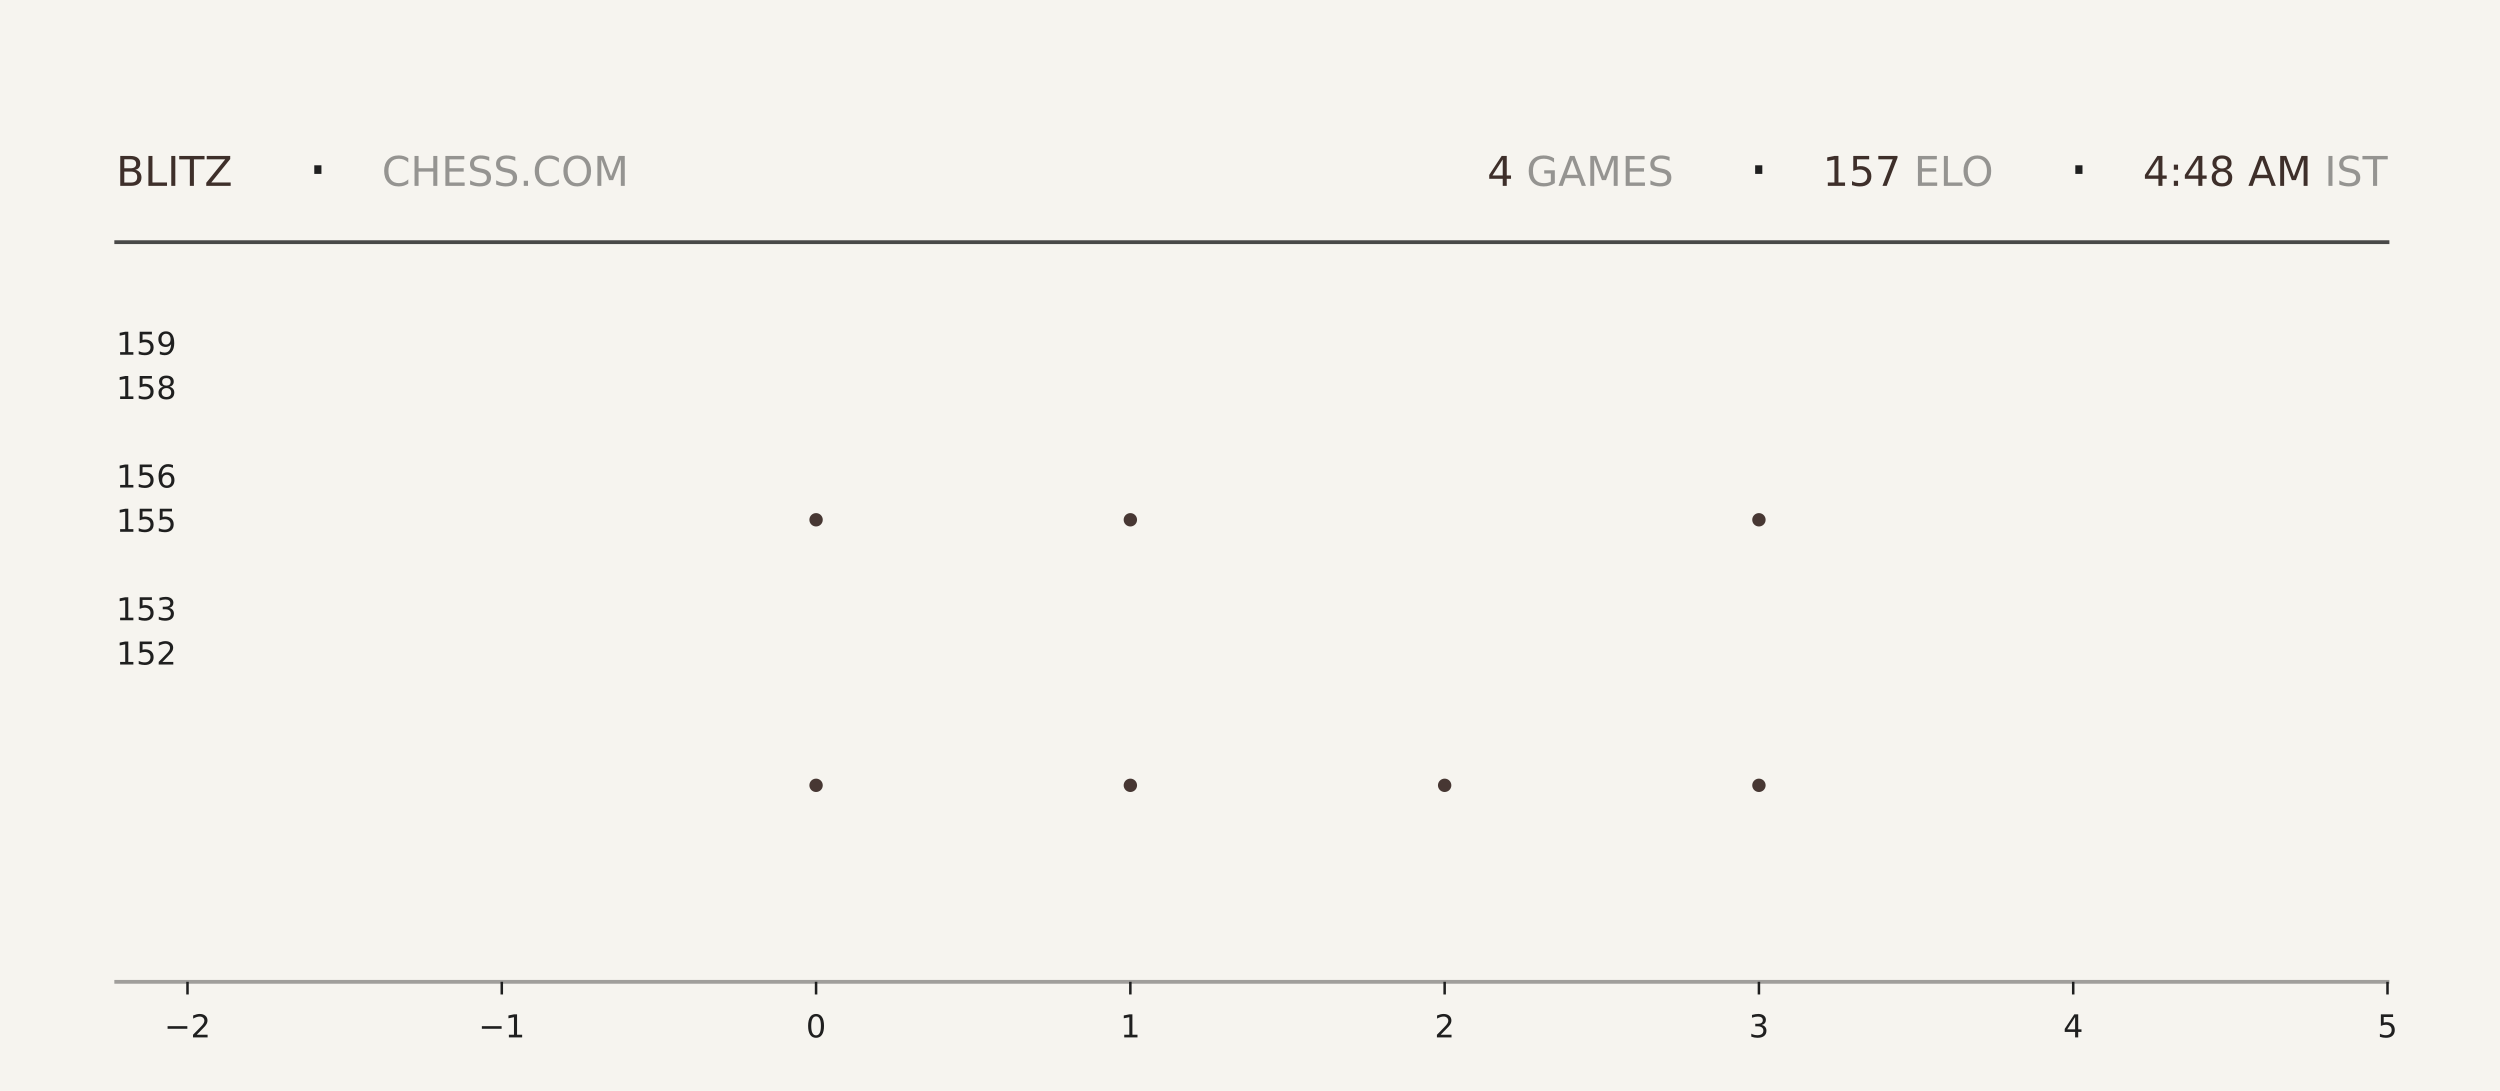
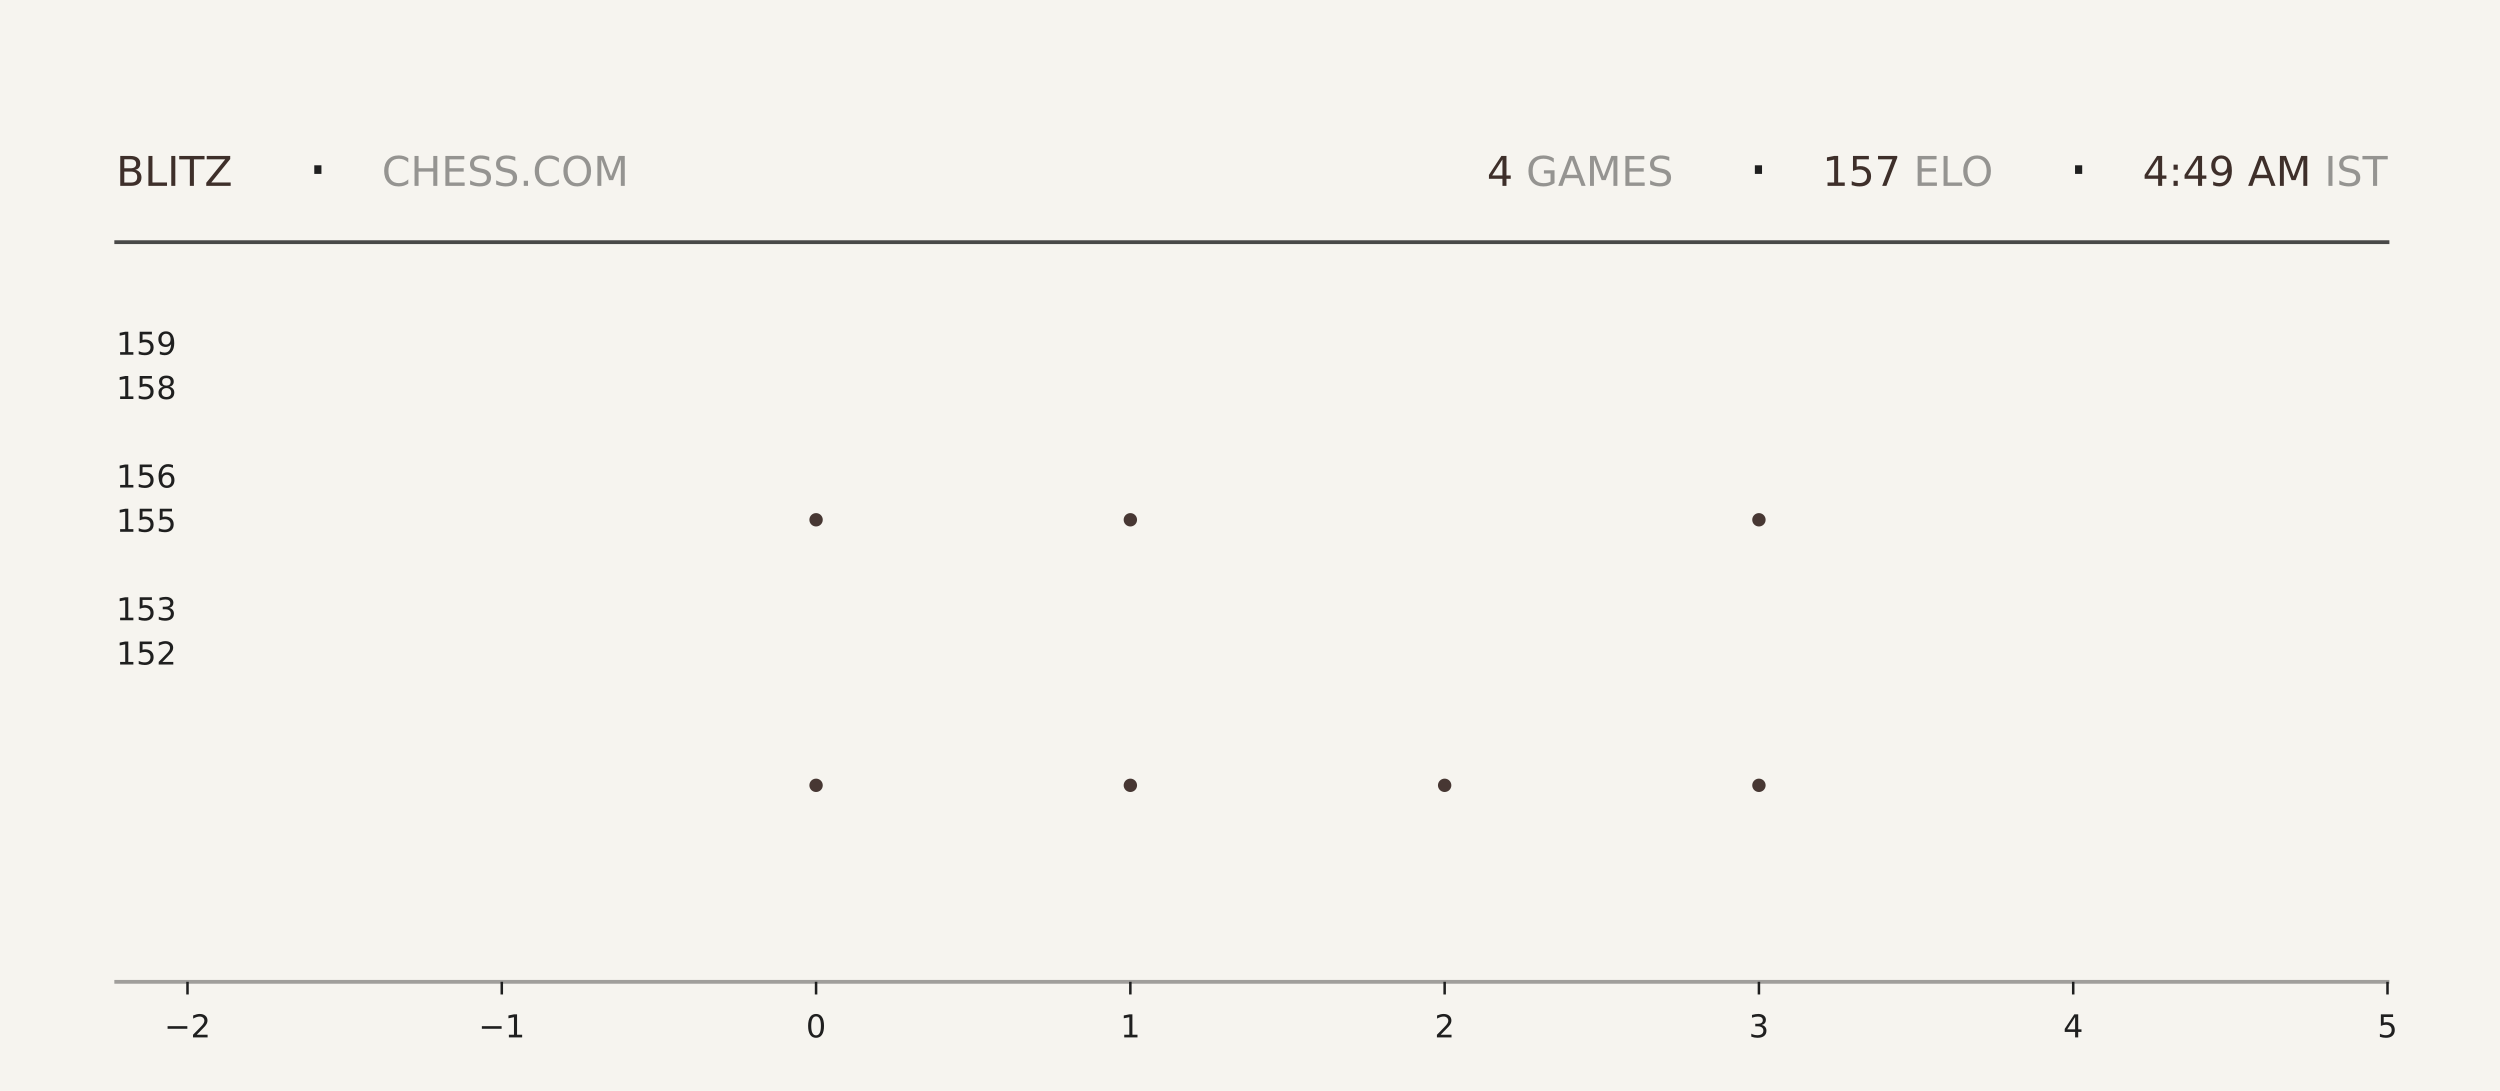
<svg xmlns="http://www.w3.org/2000/svg" xmlns:xlink="http://www.w3.org/1999/xlink" width="792pt" height="345.6pt" viewBox="0 0 792 345.6" version="1.1">
  <defs>
    <style type="text/css">*{stroke-linejoin: round; stroke-linecap: butt}</style>
  </defs>
  <g id="figure_1">
    <g id="patch_1">
      <path d="M 0 345.6  L 792 345.6  L 792 0  L 0 0  z " style="fill: #f6f4ef" />
    </g>
    <g id="axes_1">
      <g id="patch_2">
        <path d="M 59.4 311.04  L 756.36 311.04  L 756.36 103.68  L 59.4 103.68  z " style="fill: #f6f4ef" />
      </g>
      <g id="PathCollection_1">
        <defs>
-           <path id="mc7e27e782c" d="M 0 2.121  C 0.563 2.121 1.102 1.898 1.5 1.5  C 1.898 1.102 2.121 0.563 2.121 0  C 2.121 -0.563 1.898 -1.102 1.5 -1.5  C 1.102 -1.898 0.563 -2.121 0 -2.121  C -0.563 -2.121 -1.102 -1.898 -1.5 -1.5  C -1.898 -1.102 -2.121 -0.563 -2.121 0  C -2.121 0.563 -1.898 1.102 -1.5 1.5  C -1.102 1.898 -0.563 2.121 0 2.121  z " />
-         </defs>
-         <g clip-path="url(#p5c885c733f)">
-           <use xlink:href="#mc7e27e782c" x="258.531" y="248.79" style="fill: #3e2f2a; fill-opacity: 0.95" />
-           <use xlink:href="#mc7e27e782c" x="258.531" y="164.668" style="fill: #3e2f2a; fill-opacity: 0.95" />
+           <path id="m8587edd2e5" d="M 0 2.121  C 0.563 2.121 1.102 1.898 1.5 1.5  C 1.898 1.102 2.121 0.563 2.121 0  C 2.121 -0.563 1.898 -1.102 1.5 -1.5  C 1.102 -1.898 0.563 -2.121 0 -2.121  C -0.563 -2.121 -1.102 -1.898 -1.5 -1.5  C -1.898 -1.102 -2.121 -0.563 -2.121 0  C -2.121 0.563 -1.898 1.102 -1.5 1.5  C -1.102 1.898 -0.563 2.121 0 2.121  z " />
+         </defs>
+         <g clip-path="url(#p965b2b41fa)">
+           <use xlink:href="#m8587edd2e5" x="258.531" y="248.79" style="fill: #3e2f2a; fill-opacity: 0.95" />
+           <use xlink:href="#m8587edd2e5" x="258.531" y="164.668" style="fill: #3e2f2a; fill-opacity: 0.95" />
        </g>
      </g>
      <g id="PathCollection_2">
-         <g clip-path="url(#p5c885c733f)">
-           <use xlink:href="#mc7e27e782c" x="358.097" y="248.79" style="fill: #3e2f2a; fill-opacity: 0.95" />
-           <use xlink:href="#mc7e27e782c" x="358.097" y="164.668" style="fill: #3e2f2a; fill-opacity: 0.95" />
-           <use xlink:href="#mc7e27e782c" x="358.097" y="80.547" style="fill: #3e2f2a; fill-opacity: 0.95" />
+         <g clip-path="url(#p965b2b41fa)">
+           <use xlink:href="#m8587edd2e5" x="358.097" y="248.79" style="fill: #3e2f2a; fill-opacity: 0.95" />
+           <use xlink:href="#m8587edd2e5" x="358.097" y="164.668" style="fill: #3e2f2a; fill-opacity: 0.95" />
+           <use xlink:href="#m8587edd2e5" x="358.097" y="80.547" style="fill: #3e2f2a; fill-opacity: 0.95" />
        </g>
      </g>
      <g id="PathCollection_3">
-         <g clip-path="url(#p5c885c733f)">
-           <use xlink:href="#mc7e27e782c" x="457.663" y="248.79" style="fill: #3e2f2a; fill-opacity: 0.95" />
+         <g clip-path="url(#p965b2b41fa)">
+           <use xlink:href="#m8587edd2e5" x="457.663" y="248.79" style="fill: #3e2f2a; fill-opacity: 0.95" />
        </g>
      </g>
      <g id="PathCollection_4">
-         <g clip-path="url(#p5c885c733f)">
-           <use xlink:href="#mc7e27e782c" x="557.229" y="248.79" style="fill: #3e2f2a; fill-opacity: 0.95" />
-           <use xlink:href="#mc7e27e782c" x="557.229" y="164.668" style="fill: #3e2f2a; fill-opacity: 0.95" />
-           <use xlink:href="#mc7e27e782c" x="557.229" y="80.547" style="fill: #3e2f2a; fill-opacity: 0.95" />
+         <g clip-path="url(#p965b2b41fa)">
+           <use xlink:href="#m8587edd2e5" x="557.229" y="248.79" style="fill: #3e2f2a; fill-opacity: 0.95" />
+           <use xlink:href="#m8587edd2e5" x="557.229" y="164.668" style="fill: #3e2f2a; fill-opacity: 0.95" />
+           <use xlink:href="#m8587edd2e5" x="557.229" y="80.547" style="fill: #3e2f2a; fill-opacity: 0.95" />
        </g>
      </g>
      <g id="matplotlib.axis_1">
        <g id="xtick_1">
          <g id="line2d_1">
            <defs>
-               <path id="m668b6d41f9" d="M 0 0  L 0 4  " style="stroke: #1f1f1f; stroke-width: 0.8" />
+               <path id="m26d61bc421" d="M 0 0  L 0 4  " style="stroke: #1f1f1f; stroke-width: 0.8" />
            </defs>
            <g>
-               <use xlink:href="#m668b6d41f9" x="59.4" y="311.04" style="fill: #1f1f1f; stroke: #1f1f1f; stroke-width: 0.8" />
+               <use xlink:href="#m26d61bc421" x="59.4" y="311.04" style="fill: #1f1f1f; stroke: #1f1f1f; stroke-width: 0.8" />
            </g>
          </g>
          <g id="text_1">
            <g style="fill: #1f1f1f" transform="translate(52.02891 328.6384) scale(0.1 -0.1)">
              <defs>
                <path id="DejaVuSans-2212" d="M 678 2272  L 4684 2272  L 4684 1741  L 678 1741  L 678 2272  z " transform="scale(0.015625)" />
                <path id="DejaVuSans-32" d="M 1228 531  L 3431 531  L 3431 0  L 469 0  L 469 531  Q 828 903 1448 1529  Q 2069 2156 2228 2338  Q 2531 2678 2651 2914  Q 2772 3150 2772 3378  Q 2772 3750 2511 3984  Q 2250 4219 1831 4219  Q 1534 4219 1204 4116  Q 875 4013 500 3803  L 500 4441  Q 881 4594 1212 4672  Q 1544 4750 1819 4750  Q 2544 4750 2975 4387  Q 3406 4025 3406 3419  Q 3406 3131 3298 2873  Q 3191 2616 2906 2266  Q 2828 2175 2409 1742  Q 1991 1309 1228 531  z " transform="scale(0.015625)" />
              </defs>
              <use xlink:href="#DejaVuSans-2212" />
              <use xlink:href="#DejaVuSans-32" transform="translate(83.78906 0)" />
            </g>
          </g>
        </g>
        <g id="xtick_2">
          <g id="line2d_2">
            <g>
-               <use xlink:href="#m668b6d41f9" x="158.966" y="311.04" style="fill: #1f1f1f; stroke: #1f1f1f; stroke-width: 0.8" />
+               <use xlink:href="#m26d61bc421" x="158.966" y="311.04" style="fill: #1f1f1f; stroke: #1f1f1f; stroke-width: 0.8" />
            </g>
          </g>
          <g id="text_2">
            <g style="fill: #1f1f1f" transform="translate(151.5946 328.6384) scale(0.1 -0.1)">
              <defs>
                <path id="DejaVuSans-31" d="M 794 531  L 1825 531  L 1825 4091  L 703 3866  L 703 4441  L 1819 4666  L 2450 4666  L 2450 531  L 3481 531  L 3481 0  L 794 0  L 794 531  z " transform="scale(0.015625)" />
              </defs>
              <use xlink:href="#DejaVuSans-2212" />
              <use xlink:href="#DejaVuSans-31" transform="translate(83.78906 0)" />
            </g>
          </g>
        </g>
        <g id="xtick_3">
          <g id="line2d_3">
            <g>
-               <use xlink:href="#m668b6d41f9" x="258.531" y="311.04" style="fill: #1f1f1f; stroke: #1f1f1f; stroke-width: 0.8" />
+               <use xlink:href="#m26d61bc421" x="258.531" y="311.04" style="fill: #1f1f1f; stroke: #1f1f1f; stroke-width: 0.8" />
            </g>
          </g>
          <g id="text_3">
            <g style="fill: #1f1f1f" transform="translate(255.3502 328.6384) scale(0.1 -0.1)">
              <defs>
                <path id="DejaVuSans-30" d="M 2034 4250  Q 1547 4250 1301 3770  Q 1056 3291 1056 2328  Q 1056 1369 1301 889  Q 1547 409 2034 409  Q 2525 409 2770 889  Q 3016 1369 3016 2328  Q 3016 3291 2770 3770  Q 2525 4250 2034 4250  z M 2034 4750  Q 2819 4750 3233 4129  Q 3647 3509 3647 2328  Q 3647 1150 3233 529  Q 2819 -91 2034 -91  Q 1250 -91 836 529  Q 422 1150 422 2328  Q 422 3509 836 4129  Q 1250 4750 2034 4750  z " transform="scale(0.015625)" />
              </defs>
              <use xlink:href="#DejaVuSans-30" />
            </g>
          </g>
        </g>
        <g id="xtick_4">
          <g id="line2d_4">
            <g>
-               <use xlink:href="#m668b6d41f9" x="358.097" y="311.04" style="fill: #1f1f1f; stroke: #1f1f1f; stroke-width: 0.8" />
+               <use xlink:href="#m26d61bc421" x="358.097" y="311.04" style="fill: #1f1f1f; stroke: #1f1f1f; stroke-width: 0.8" />
            </g>
          </g>
          <g id="text_4">
            <g style="fill: #1f1f1f" transform="translate(354.9159 328.6384) scale(0.1 -0.1)">
              <use xlink:href="#DejaVuSans-31" />
            </g>
          </g>
        </g>
        <g id="xtick_5">
          <g id="line2d_5">
            <g>
-               <use xlink:href="#m668b6d41f9" x="457.663" y="311.04" style="fill: #1f1f1f; stroke: #1f1f1f; stroke-width: 0.8" />
+               <use xlink:href="#m26d61bc421" x="457.663" y="311.04" style="fill: #1f1f1f; stroke: #1f1f1f; stroke-width: 0.8" />
            </g>
          </g>
          <g id="text_5">
            <g style="fill: #1f1f1f" transform="translate(454.4816 328.6384) scale(0.1 -0.1)">
              <use xlink:href="#DejaVuSans-32" />
            </g>
          </g>
        </g>
        <g id="xtick_6">
          <g id="line2d_6">
            <g>
-               <use xlink:href="#m668b6d41f9" x="557.229" y="311.04" style="fill: #1f1f1f; stroke: #1f1f1f; stroke-width: 0.8" />
+               <use xlink:href="#m26d61bc421" x="557.229" y="311.04" style="fill: #1f1f1f; stroke: #1f1f1f; stroke-width: 0.8" />
            </g>
          </g>
          <g id="text_6">
            <g style="fill: #1f1f1f" transform="translate(554.0473 328.6384) scale(0.1 -0.1)">
              <defs>
                <path id="DejaVuSans-33" d="M 2597 2516  Q 3050 2419 3304 2112  Q 3559 1806 3559 1356  Q 3559 666 3084 287  Q 2609 -91 1734 -91  Q 1441 -91 1130 -33  Q 819 25 488 141  L 488 750  Q 750 597 1062 519  Q 1375 441 1716 441  Q 2309 441 2620 675  Q 2931 909 2931 1356  Q 2931 1769 2642 2001  Q 2353 2234 1838 2234  L 1294 2234  L 1294 2753  L 1863 2753  Q 2328 2753 2575 2939  Q 2822 3125 2822 3475  Q 2822 3834 2567 4026  Q 2313 4219 1838 4219  Q 1578 4219 1281 4162  Q 984 4106 628 3988  L 628 4550  Q 988 4650 1302 4700  Q 1616 4750 1894 4750  Q 2613 4750 3031 4423  Q 3450 4097 3450 3541  Q 3450 3153 3228 2886  Q 3006 2619 2597 2516  z " transform="scale(0.015625)" />
              </defs>
              <use xlink:href="#DejaVuSans-33" />
            </g>
          </g>
        </g>
        <g id="xtick_7">
          <g id="line2d_7">
            <g>
-               <use xlink:href="#m668b6d41f9" x="656.794" y="311.04" style="fill: #1f1f1f; stroke: #1f1f1f; stroke-width: 0.8" />
+               <use xlink:href="#m26d61bc421" x="656.794" y="311.04" style="fill: #1f1f1f; stroke: #1f1f1f; stroke-width: 0.8" />
            </g>
          </g>
          <g id="text_7">
            <g style="fill: #1f1f1f" transform="translate(653.613 328.6384) scale(0.1 -0.1)">
              <defs>
                <path id="DejaVuSans-34" d="M 2419 4116  L 825 1625  L 2419 1625  L 2419 4116  z M 2253 4666  L 3047 4666  L 3047 1625  L 3713 1625  L 3713 1100  L 3047 1100  L 3047 0  L 2419 0  L 2419 1100  L 313 1100  L 313 1709  L 2253 4666  z " transform="scale(0.015625)" />
              </defs>
              <use xlink:href="#DejaVuSans-34" />
            </g>
          </g>
        </g>
        <g id="xtick_8">
          <g id="line2d_8">
            <g>
-               <use xlink:href="#m668b6d41f9" x="756.36" y="311.04" style="fill: #1f1f1f; stroke: #1f1f1f; stroke-width: 0.8" />
+               <use xlink:href="#m26d61bc421" x="756.36" y="311.04" style="fill: #1f1f1f; stroke: #1f1f1f; stroke-width: 0.8" />
            </g>
          </g>
          <g id="text_8">
            <g style="fill: #1f1f1f" transform="translate(753.1788 328.6384) scale(0.1 -0.1)">
              <defs>
                <path id="DejaVuSans-35" d="M 691 4666  L 3169 4666  L 3169 4134  L 1269 4134  L 1269 2991  Q 1406 3038 1543 3061  Q 1681 3084 1819 3084  Q 2600 3084 3056 2656  Q 3513 2228 3513 1497  Q 3513 744 3044 326  Q 2575 -91 1722 -91  Q 1428 -91 1123 -41  Q 819 9 494 109  L 494 744  Q 775 591 1075 516  Q 1375 441 1709 441  Q 2250 441 2565 725  Q 2881 1009 2881 1497  Q 2881 1984 2565 2268  Q 2250 2553 1709 2553  Q 1456 2553 1204 2497  Q 953 2441 691 2322  L 691 4666  z " transform="scale(0.015625)" />
              </defs>
              <use xlink:href="#DejaVuSans-35" />
            </g>
          </g>
        </g>
      </g>
      <g id="matplotlib.axis_2">
        <g id="ytick_1">
          <g id="line2d_9" />
          <g id="text_9">
            <g style="fill: #1f1f1f" transform="translate(36.8125 210.5283) scale(0.1 -0.1)">
              <use xlink:href="#DejaVuSans-31" />
              <use xlink:href="#DejaVuSans-35" transform="translate(63.62305 0)" />
              <use xlink:href="#DejaVuSans-32" transform="translate(127.2461 0)" />
            </g>
          </g>
        </g>
        <g id="ytick_2">
          <g id="line2d_10" />
          <g id="text_10">
            <g style="fill: #1f1f1f" transform="translate(36.8125 196.508) scale(0.1 -0.1)">
              <use xlink:href="#DejaVuSans-31" />
              <use xlink:href="#DejaVuSans-35" transform="translate(63.62305 0)" />
              <use xlink:href="#DejaVuSans-33" transform="translate(127.2461 0)" />
            </g>
          </g>
        </g>
        <g id="ytick_3">
          <g id="line2d_11" />
          <g id="text_11">
            <g style="fill: #1f1f1f" transform="translate(36.8125 168.4675) scale(0.1 -0.1)">
              <use xlink:href="#DejaVuSans-31" />
              <use xlink:href="#DejaVuSans-35" transform="translate(63.62305 0)" />
              <use xlink:href="#DejaVuSans-35" transform="translate(127.2461 0)" />
            </g>
          </g>
        </g>
        <g id="ytick_4">
          <g id="line2d_12" />
          <g id="text_12">
            <g style="fill: #1f1f1f" transform="translate(36.8125 154.4472) scale(0.1 -0.1)">
              <defs>
                <path id="DejaVuSans-36" d="M 2113 2584  Q 1688 2584 1439 2293  Q 1191 2003 1191 1497  Q 1191 994 1439 701  Q 1688 409 2113 409  Q 2538 409 2786 701  Q 3034 994 3034 1497  Q 3034 2003 2786 2293  Q 2538 2584 2113 2584  z M 3366 4563  L 3366 3988  Q 3128 4100 2886 4159  Q 2644 4219 2406 4219  Q 1781 4219 1451 3797  Q 1122 3375 1075 2522  Q 1259 2794 1537 2939  Q 1816 3084 2150 3084  Q 2853 3084 3261 2657  Q 3669 2231 3669 1497  Q 3669 778 3244 343  Q 2819 -91 2113 -91  Q 1303 -91 875 529  Q 447 1150 447 2328  Q 447 3434 972 4092  Q 1497 4750 2381 4750  Q 2619 4750 2861 4703  Q 3103 4656 3366 4563  z " transform="scale(0.015625)" />
              </defs>
              <use xlink:href="#DejaVuSans-31" />
              <use xlink:href="#DejaVuSans-35" transform="translate(63.62305 0)" />
              <use xlink:href="#DejaVuSans-36" transform="translate(127.2461 0)" />
            </g>
          </g>
        </g>
        <g id="ytick_5">
          <g id="line2d_13" />
          <g id="text_13">
            <g style="fill: #1f1f1f" transform="translate(36.8125 126.4066) scale(0.1 -0.1)">
              <defs>
                <path id="DejaVuSans-38" d="M 2034 2216  Q 1584 2216 1326 1975  Q 1069 1734 1069 1313  Q 1069 891 1326 650  Q 1584 409 2034 409  Q 2484 409 2743 651  Q 3003 894 3003 1313  Q 3003 1734 2745 1975  Q 2488 2216 2034 2216  z M 1403 2484  Q 997 2584 770 2862  Q 544 3141 544 3541  Q 544 4100 942 4425  Q 1341 4750 2034 4750  Q 2731 4750 3128 4425  Q 3525 4100 3525 3541  Q 3525 3141 3298 2862  Q 3072 2584 2669 2484  Q 3125 2378 3379 2068  Q 3634 1759 3634 1313  Q 3634 634 3220 271  Q 2806 -91 2034 -91  Q 1263 -91 848 271  Q 434 634 434 1313  Q 434 1759 690 2068  Q 947 2378 1403 2484  z M 1172 3481  Q 1172 3119 1398 2916  Q 1625 2713 2034 2713  Q 2441 2713 2670 2916  Q 2900 3119 2900 3481  Q 2900 3844 2670 4047  Q 2441 4250 2034 4250  Q 1625 4250 1398 4047  Q 1172 3844 1172 3481  z " transform="scale(0.015625)" />
              </defs>
              <use xlink:href="#DejaVuSans-31" />
              <use xlink:href="#DejaVuSans-35" transform="translate(63.62305 0)" />
              <use xlink:href="#DejaVuSans-38" transform="translate(127.2461 0)" />
            </g>
          </g>
        </g>
        <g id="ytick_6">
          <g id="line2d_14" />
          <g id="text_14">
            <g style="fill: #1f1f1f" transform="translate(36.8125 112.3863) scale(0.1 -0.1)">
              <defs>
                <path id="DejaVuSans-39" d="M 703 97  L 703 672  Q 941 559 1184 500  Q 1428 441 1663 441  Q 2288 441 2617 861  Q 2947 1281 2994 2138  Q 2813 1869 2534 1725  Q 2256 1581 1919 1581  Q 1219 1581 811 2004  Q 403 2428 403 3163  Q 403 3881 828 4315  Q 1253 4750 1959 4750  Q 2769 4750 3195 4129  Q 3622 3509 3622 2328  Q 3622 1225 3098 567  Q 2575 -91 1691 -91  Q 1453 -91 1209 -44  Q 966 3 703 97  z M 1959 2075  Q 2384 2075 2632 2365  Q 2881 2656 2881 3163  Q 2881 3666 2632 3958  Q 2384 4250 1959 4250  Q 1534 4250 1286 3958  Q 1038 3666 1038 3163  Q 1038 2656 1286 2365  Q 1534 2075 1959 2075  z " transform="scale(0.015625)" />
              </defs>
              <use xlink:href="#DejaVuSans-31" />
              <use xlink:href="#DejaVuSans-35" transform="translate(63.62305 0)" />
              <use xlink:href="#DejaVuSans-39" transform="translate(127.2461 0)" />
            </g>
          </g>
        </g>
      </g>
    </g>
    <g id="line2d_15">
      <path d="M 36.82 76.723  L 756.36 76.723  " style="fill: none; stroke: #1f1f1f; stroke-opacity: 0.8; stroke-width: 1.2; stroke-linecap: square" />
    </g>
    <g id="line2d_16">
      <path d="M 36.82 311.04  L 756.36 311.04  " style="fill: none; stroke: #1f1f1f; stroke-opacity: 0.4; stroke-width: 1.2; stroke-linecap: square" />
    </g>
    <g id="text_15">
      <g style="fill: #3e2f2a" transform="translate(36.82 58.88319) scale(0.13 -0.13)">
        <defs>
          <path id="DejaVuSans-42" d="M 1259 2228  L 1259 519  L 2272 519  Q 2781 519 3026 730  Q 3272 941 3272 1375  Q 3272 1813 3026 2020  Q 2781 2228 2272 2228  L 1259 2228  z M 1259 4147  L 1259 2741  L 2194 2741  Q 2656 2741 2882 2914  Q 3109 3088 3109 3444  Q 3109 3797 2882 3972  Q 2656 4147 2194 4147  L 1259 4147  z M 628 4666  L 2241 4666  Q 2963 4666 3353 4366  Q 3744 4066 3744 3513  Q 3744 3084 3544 2831  Q 3344 2578 2956 2516  Q 3422 2416 3680 2098  Q 3938 1781 3938 1306  Q 3938 681 3513 340  Q 3088 0 2303 0  L 628 0  L 628 4666  z " transform="scale(0.015625)" />
          <path id="DejaVuSans-4c" d="M 628 4666  L 1259 4666  L 1259 531  L 3531 531  L 3531 0  L 628 0  L 628 4666  z " transform="scale(0.015625)" />
          <path id="DejaVuSans-49" d="M 628 4666  L 1259 4666  L 1259 0  L 628 0  L 628 4666  z " transform="scale(0.015625)" />
          <path id="DejaVuSans-54" d="M -19 4666  L 3928 4666  L 3928 4134  L 2272 4134  L 2272 0  L 1638 0  L 1638 4134  L -19 4134  L -19 4666  z " transform="scale(0.015625)" />
          <path id="DejaVuSans-5a" d="M 359 4666  L 4025 4666  L 4025 4184  L 1075 531  L 4097 531  L 4097 0  L 288 0  L 288 481  L 3238 4134  L 359 4134  L 359 4666  z " transform="scale(0.015625)" />
        </defs>
        <use xlink:href="#DejaVuSans-42" />
        <use xlink:href="#DejaVuSans-4c" transform="translate(68.60352 0)" />
        <use xlink:href="#DejaVuSans-49" transform="translate(124.3164 0)" />
        <use xlink:href="#DejaVuSans-54" transform="translate(153.8086 0)" />
        <use xlink:href="#DejaVuSans-5a" transform="translate(214.8926 0)" />
      </g>
    </g>
    <g id="text_16">
      <g style="fill: #1f1f1f" transform="translate(97.21 61.36662) scale(0.22 -0.22)">
        <defs>
          <path id="DejaVuSans-b7" d="M 684 2619  L 1344 2619  L 1344 1825  L 684 1825  L 684 2619  z " transform="scale(0.015625)" />
        </defs>
        <use xlink:href="#DejaVuSans-b7" />
      </g>
    </g>
    <g id="text_17">
      <g style="fill: #1f1f1f; opacity: 0.45" transform="translate(120.97 58.88319) scale(0.13 -0.13)">
        <defs>
          <path id="DejaVuSans-43" d="M 4122 4306  L 4122 3641  Q 3803 3938 3442 4084  Q 3081 4231 2675 4231  Q 1875 4231 1450 3742  Q 1025 3253 1025 2328  Q 1025 1406 1450 917  Q 1875 428 2675 428  Q 3081 428 3442 575  Q 3803 722 4122 1019  L 4122 359  Q 3791 134 3420 21  Q 3050 -91 2638 -91  Q 1578 -91 968 557  Q 359 1206 359 2328  Q 359 3453 968 4101  Q 1578 4750 2638 4750  Q 3056 4750 3426 4639  Q 3797 4528 4122 4306  z " transform="scale(0.015625)" />
          <path id="DejaVuSans-48" d="M 628 4666  L 1259 4666  L 1259 2753  L 3553 2753  L 3553 4666  L 4184 4666  L 4184 0  L 3553 0  L 3553 2222  L 1259 2222  L 1259 0  L 628 0  L 628 4666  z " transform="scale(0.015625)" />
          <path id="DejaVuSans-45" d="M 628 4666  L 3578 4666  L 3578 4134  L 1259 4134  L 1259 2753  L 3481 2753  L 3481 2222  L 1259 2222  L 1259 531  L 3634 531  L 3634 0  L 628 0  L 628 4666  z " transform="scale(0.015625)" />
          <path id="DejaVuSans-53" d="M 3425 4513  L 3425 3897  Q 3066 4069 2747 4153  Q 2428 4238 2131 4238  Q 1616 4238 1336 4038  Q 1056 3838 1056 3469  Q 1056 3159 1242 3001  Q 1428 2844 1947 2747  L 2328 2669  Q 3034 2534 3370 2195  Q 3706 1856 3706 1288  Q 3706 609 3251 259  Q 2797 -91 1919 -91  Q 1588 -91 1214 -16  Q 841 59 441 206  L 441 856  Q 825 641 1194 531  Q 1563 422 1919 422  Q 2459 422 2753 634  Q 3047 847 3047 1241  Q 3047 1584 2836 1778  Q 2625 1972 2144 2069  L 1759 2144  Q 1053 2284 737 2584  Q 422 2884 422 3419  Q 422 4038 858 4394  Q 1294 4750 2059 4750  Q 2388 4750 2728 4690  Q 3069 4631 3425 4513  z " transform="scale(0.015625)" />
          <path id="DejaVuSans-2e" d="M 684 794  L 1344 794  L 1344 0  L 684 0  L 684 794  z " transform="scale(0.015625)" />
          <path id="DejaVuSans-4f" d="M 2522 4238  Q 1834 4238 1429 3725  Q 1025 3213 1025 2328  Q 1025 1447 1429 934  Q 1834 422 2522 422  Q 3209 422 3611 934  Q 4013 1447 4013 2328  Q 4013 3213 3611 3725  Q 3209 4238 2522 4238  z M 2522 4750  Q 3503 4750 4090 4092  Q 4678 3434 4678 2328  Q 4678 1225 4090 567  Q 3503 -91 2522 -91  Q 1538 -91 948 565  Q 359 1222 359 2328  Q 359 3434 948 4092  Q 1538 4750 2522 4750  z " transform="scale(0.015625)" />
          <path id="DejaVuSans-4d" d="M 628 4666  L 1569 4666  L 2759 1491  L 3956 4666  L 4897 4666  L 4897 0  L 4281 0  L 4281 4097  L 3078 897  L 2444 897  L 1241 4097  L 1241 0  L 628 0  L 628 4666  z " transform="scale(0.015625)" />
        </defs>
        <use xlink:href="#DejaVuSans-43" />
        <use xlink:href="#DejaVuSans-48" transform="translate(69.82422 0)" />
        <use xlink:href="#DejaVuSans-45" transform="translate(145.0195 0)" />
        <use xlink:href="#DejaVuSans-53" transform="translate(208.2031 0)" />
        <use xlink:href="#DejaVuSans-53" transform="translate(271.6797 0)" />
        <use xlink:href="#DejaVuSans-2e" transform="translate(335.1562 0)" />
        <use xlink:href="#DejaVuSans-43" transform="translate(366.9434 0)" />
        <use xlink:href="#DejaVuSans-4f" transform="translate(436.7676 0)" />
        <use xlink:href="#DejaVuSans-4d" transform="translate(515.4785 0)" />
      </g>
    </g>
    <g id="text_18">
-       <g style="fill: #3e2f2a" transform="translate(471.15 58.88319) scale(0.13 -0.13)">
+       <g style="fill: #3e2f2a" transform="translate(471.06 58.88319) scale(0.13 -0.13)">
        <use xlink:href="#DejaVuSans-34" />
      </g>
    </g>
    <g id="text_19">
-       <g style="fill: #1f1f1f; opacity: 0.45" transform="translate(479.43 58.88319) scale(0.13 -0.13)">
+       <g style="fill: #1f1f1f; opacity: 0.45" transform="translate(479.34 58.88319) scale(0.13 -0.13)">
        <defs>
          <path id="DejaVuSans-20" transform="scale(0.015625)" />
          <path id="DejaVuSans-47" d="M 3809 666  L 3809 1919  L 2778 1919  L 2778 2438  L 4434 2438  L 4434 434  Q 4069 175 3628 42  Q 3188 -91 2688 -91  Q 1594 -91 976 548  Q 359 1188 359 2328  Q 359 3472 976 4111  Q 1594 4750 2688 4750  Q 3144 4750 3555 4637  Q 3966 4525 4313 4306  L 4313 3634  Q 3963 3931 3569 4081  Q 3175 4231 2741 4231  Q 1884 4231 1454 3753  Q 1025 3275 1025 2328  Q 1025 1384 1454 906  Q 1884 428 2741 428  Q 3075 428 3337 486  Q 3600 544 3809 666  z " transform="scale(0.015625)" />
          <path id="DejaVuSans-41" d="M 2188 4044  L 1331 1722  L 3047 1722  L 2188 4044  z M 1831 4666  L 2547 4666  L 4325 0  L 3669 0  L 3244 1197  L 1141 1197  L 716 0  L 50 0  L 1831 4666  z " transform="scale(0.015625)" />
        </defs>
        <use xlink:href="#DejaVuSans-20" />
        <use xlink:href="#DejaVuSans-47" transform="translate(31.78711 0)" />
        <use xlink:href="#DejaVuSans-41" transform="translate(109.2773 0)" />
        <use xlink:href="#DejaVuSans-4d" transform="translate(177.6855 0)" />
        <use xlink:href="#DejaVuSans-45" transform="translate(263.9648 0)" />
        <use xlink:href="#DejaVuSans-53" transform="translate(327.1484 0)" />
      </g>
    </g>
    <g id="text_20">
-       <g style="fill: #1f1f1f" transform="translate(553.68 61.36662) scale(0.22 -0.22)">
+       <g style="fill: #1f1f1f" transform="translate(553.59 61.36662) scale(0.22 -0.22)">
        <use xlink:href="#DejaVuSans-b7" />
      </g>
    </g>
    <g id="text_21">
-       <g style="fill: #3e2f2a" transform="translate(577.44 58.88319) scale(0.13 -0.13)">
+       <g style="fill: #3e2f2a" transform="translate(577.35 58.88319) scale(0.13 -0.13)">
        <defs>
          <path id="DejaVuSans-37" d="M 525 4666  L 3525 4666  L 3525 4397  L 1831 0  L 1172 0  L 2766 4134  L 525 4134  L 525 4666  z " transform="scale(0.015625)" />
        </defs>
        <use xlink:href="#DejaVuSans-31" />
        <use xlink:href="#DejaVuSans-35" transform="translate(63.62305 0)" />
        <use xlink:href="#DejaVuSans-37" transform="translate(127.2461 0)" />
      </g>
    </g>
    <g id="text_22">
-       <g style="fill: #1f1f1f; opacity: 0.45" transform="translate(602.19 58.88319) scale(0.13 -0.13)">
+       <g style="fill: #1f1f1f; opacity: 0.45" transform="translate(602.1 58.88319) scale(0.13 -0.13)">
        <use xlink:href="#DejaVuSans-20" />
        <use xlink:href="#DejaVuSans-45" transform="translate(31.78711 0)" />
        <use xlink:href="#DejaVuSans-4c" transform="translate(94.9707 0)" />
        <use xlink:href="#DejaVuSans-4f" transform="translate(147.0586 0)" />
      </g>
    </g>
    <g id="text_23">
-       <g style="fill: #1f1f1f" transform="translate(655.11 61.36662) scale(0.22 -0.22)">
+       <g style="fill: #1f1f1f" transform="translate(655.02 61.36662) scale(0.22 -0.22)">
        <use xlink:href="#DejaVuSans-b7" />
      </g>
    </g>
    <g id="text_24">
-       <g style="fill: #3e2f2a" transform="translate(678.87 58.88319) scale(0.13 -0.13)">
+       <g style="fill: #3e2f2a" transform="translate(678.78 58.88319) scale(0.13 -0.13)">
        <defs>
          <path id="DejaVuSans-3a" d="M 750 794  L 1409 794  L 1409 0  L 750 0  L 750 794  z M 750 3309  L 1409 3309  L 1409 2516  L 750 2516  L 750 3309  z " transform="scale(0.015625)" />
        </defs>
        <use xlink:href="#DejaVuSans-34" />
        <use xlink:href="#DejaVuSans-3a" transform="translate(63.62305 0)" />
        <use xlink:href="#DejaVuSans-34" transform="translate(97.31445 0)" />
-         <use xlink:href="#DejaVuSans-38" transform="translate(160.9375 0)" />
+         <use xlink:href="#DejaVuSans-39" transform="translate(160.9375 0)" />
        <use xlink:href="#DejaVuSans-20" transform="translate(224.5605 0)" />
        <use xlink:href="#DejaVuSans-41" transform="translate(256.3477 0)" />
        <use xlink:href="#DejaVuSans-4d" transform="translate(324.7559 0)" />
      </g>
    </g>
    <g id="text_25">
      <g style="fill: #1f1f1f; opacity: 0.45" transform="translate(732.24 58.88319) scale(0.13 -0.13)">
        <use xlink:href="#DejaVuSans-20" />
        <use xlink:href="#DejaVuSans-49" transform="translate(31.78711 0)" />
        <use xlink:href="#DejaVuSans-53" transform="translate(61.2793 0)" />
        <use xlink:href="#DejaVuSans-54" transform="translate(124.7559 0)" />
      </g>
    </g>
  </g>
  <defs>
-     <clipPath id="p5c885c733f">
+     <clipPath id="p965b2b41fa">
      <rect x="59.4" y="103.68" width="696.96" height="207.36" />
    </clipPath>
  </defs>
</svg>
